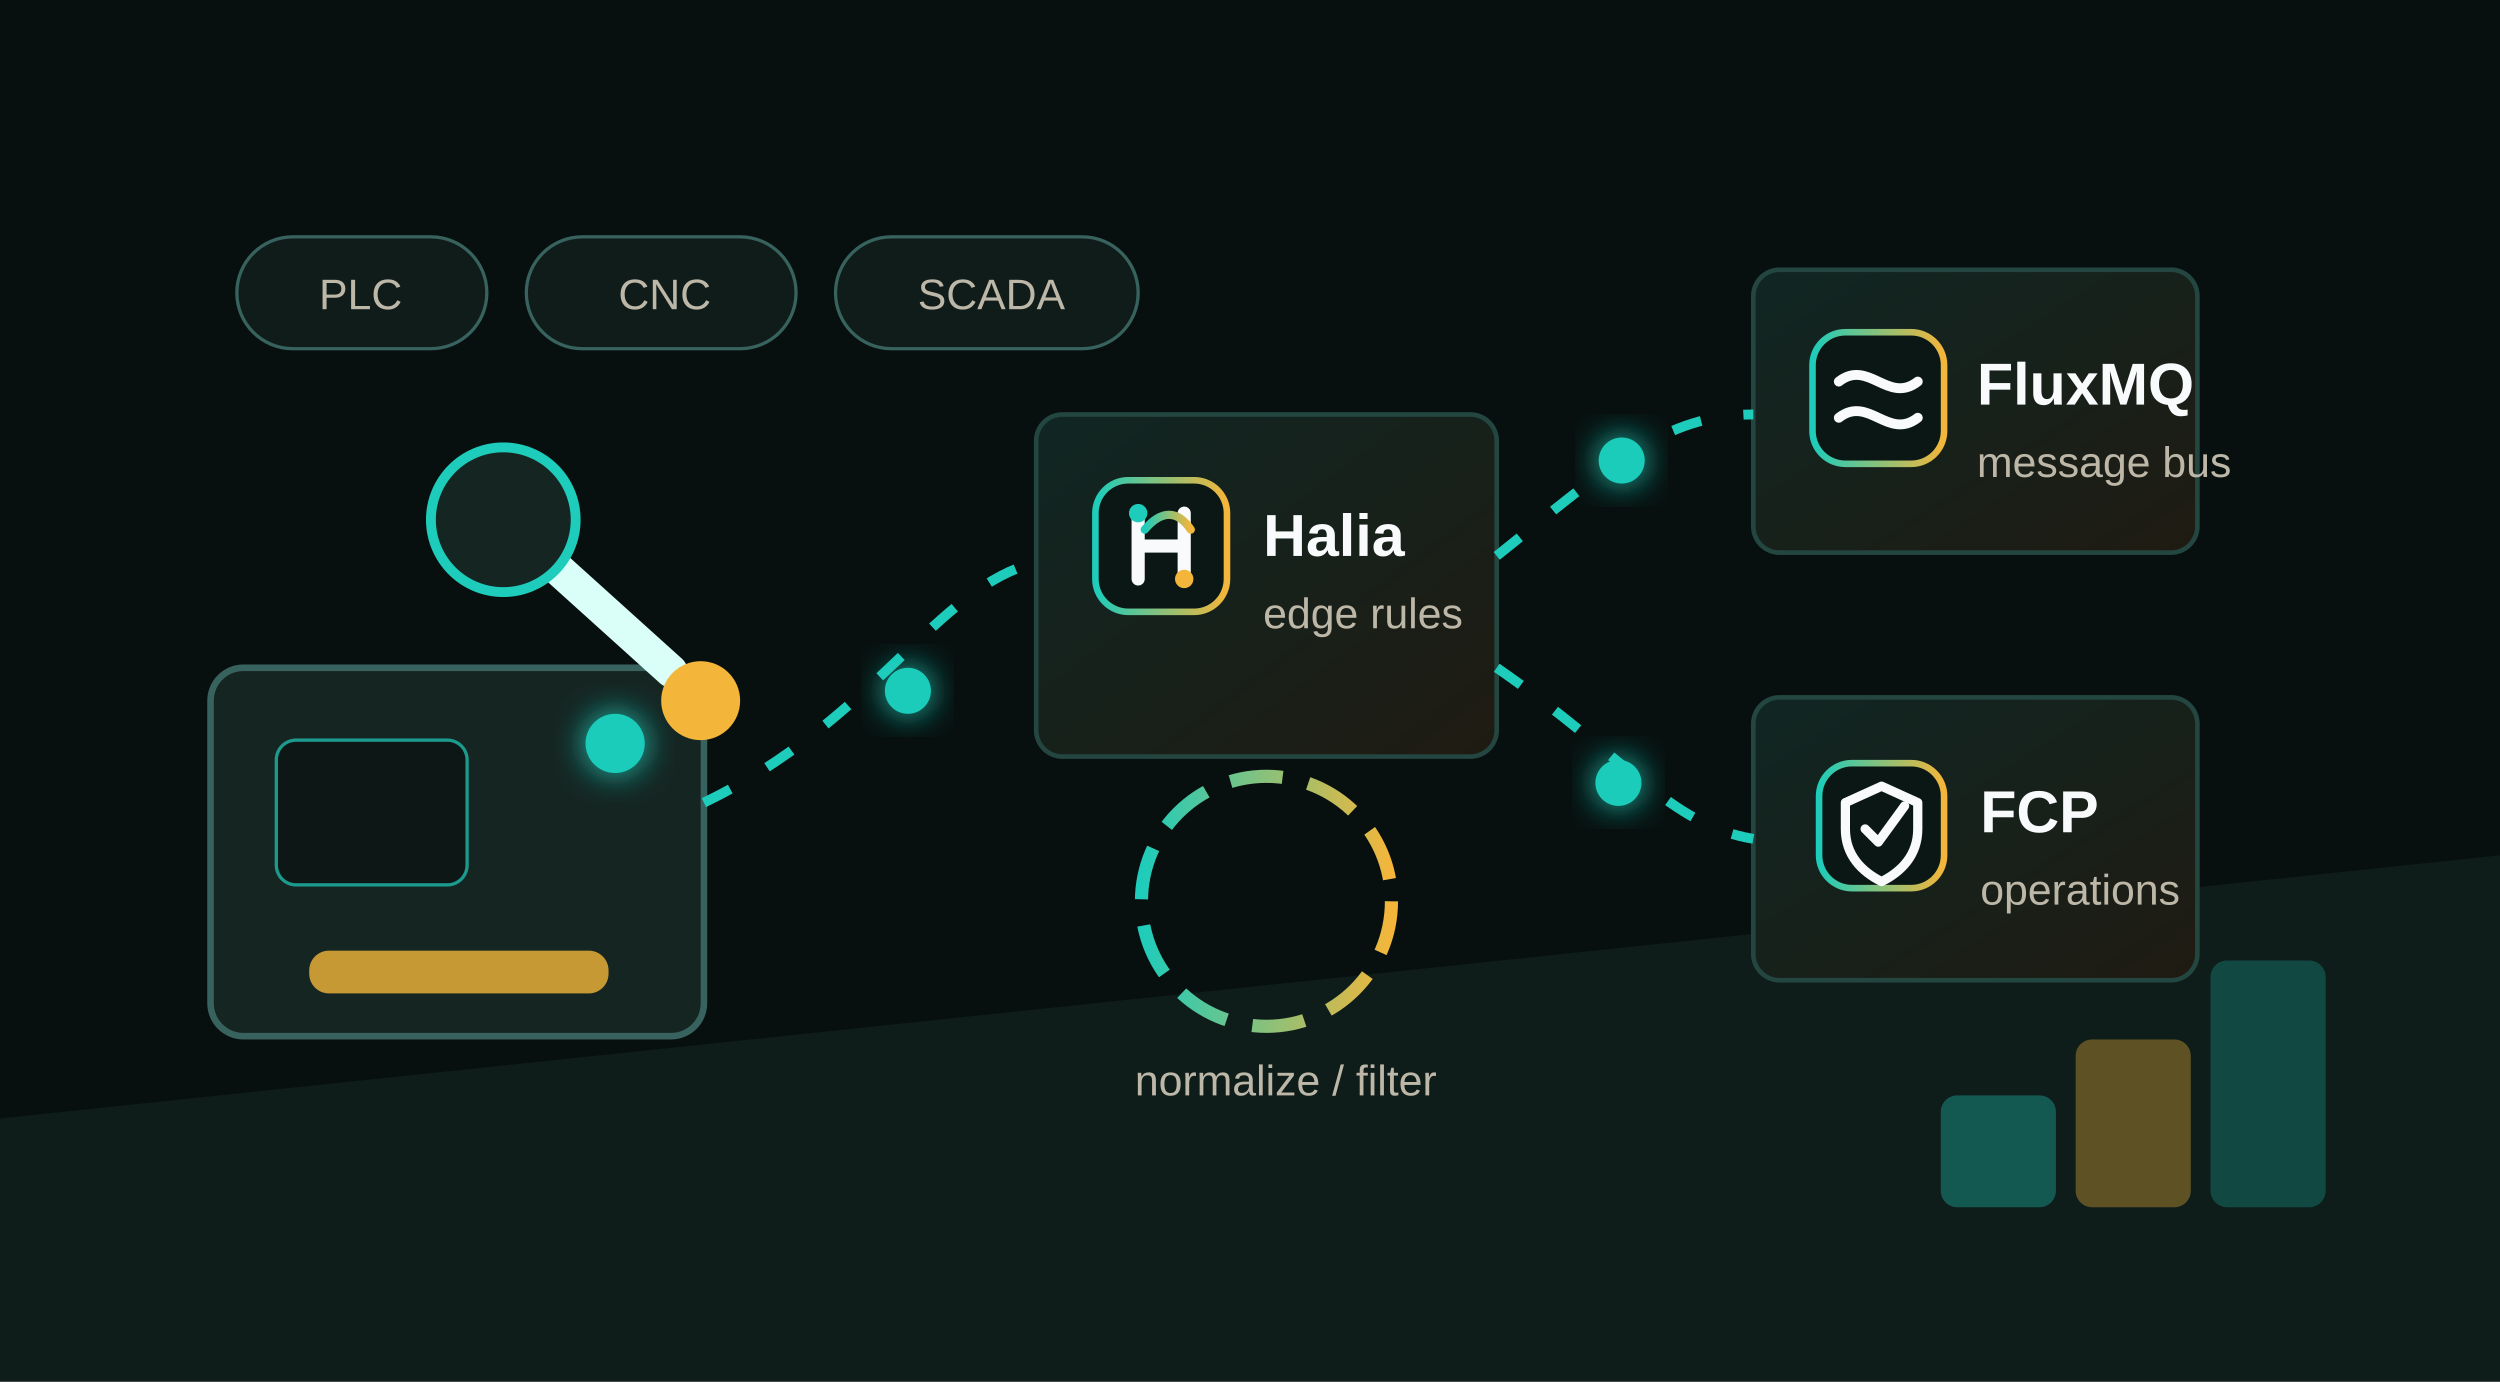
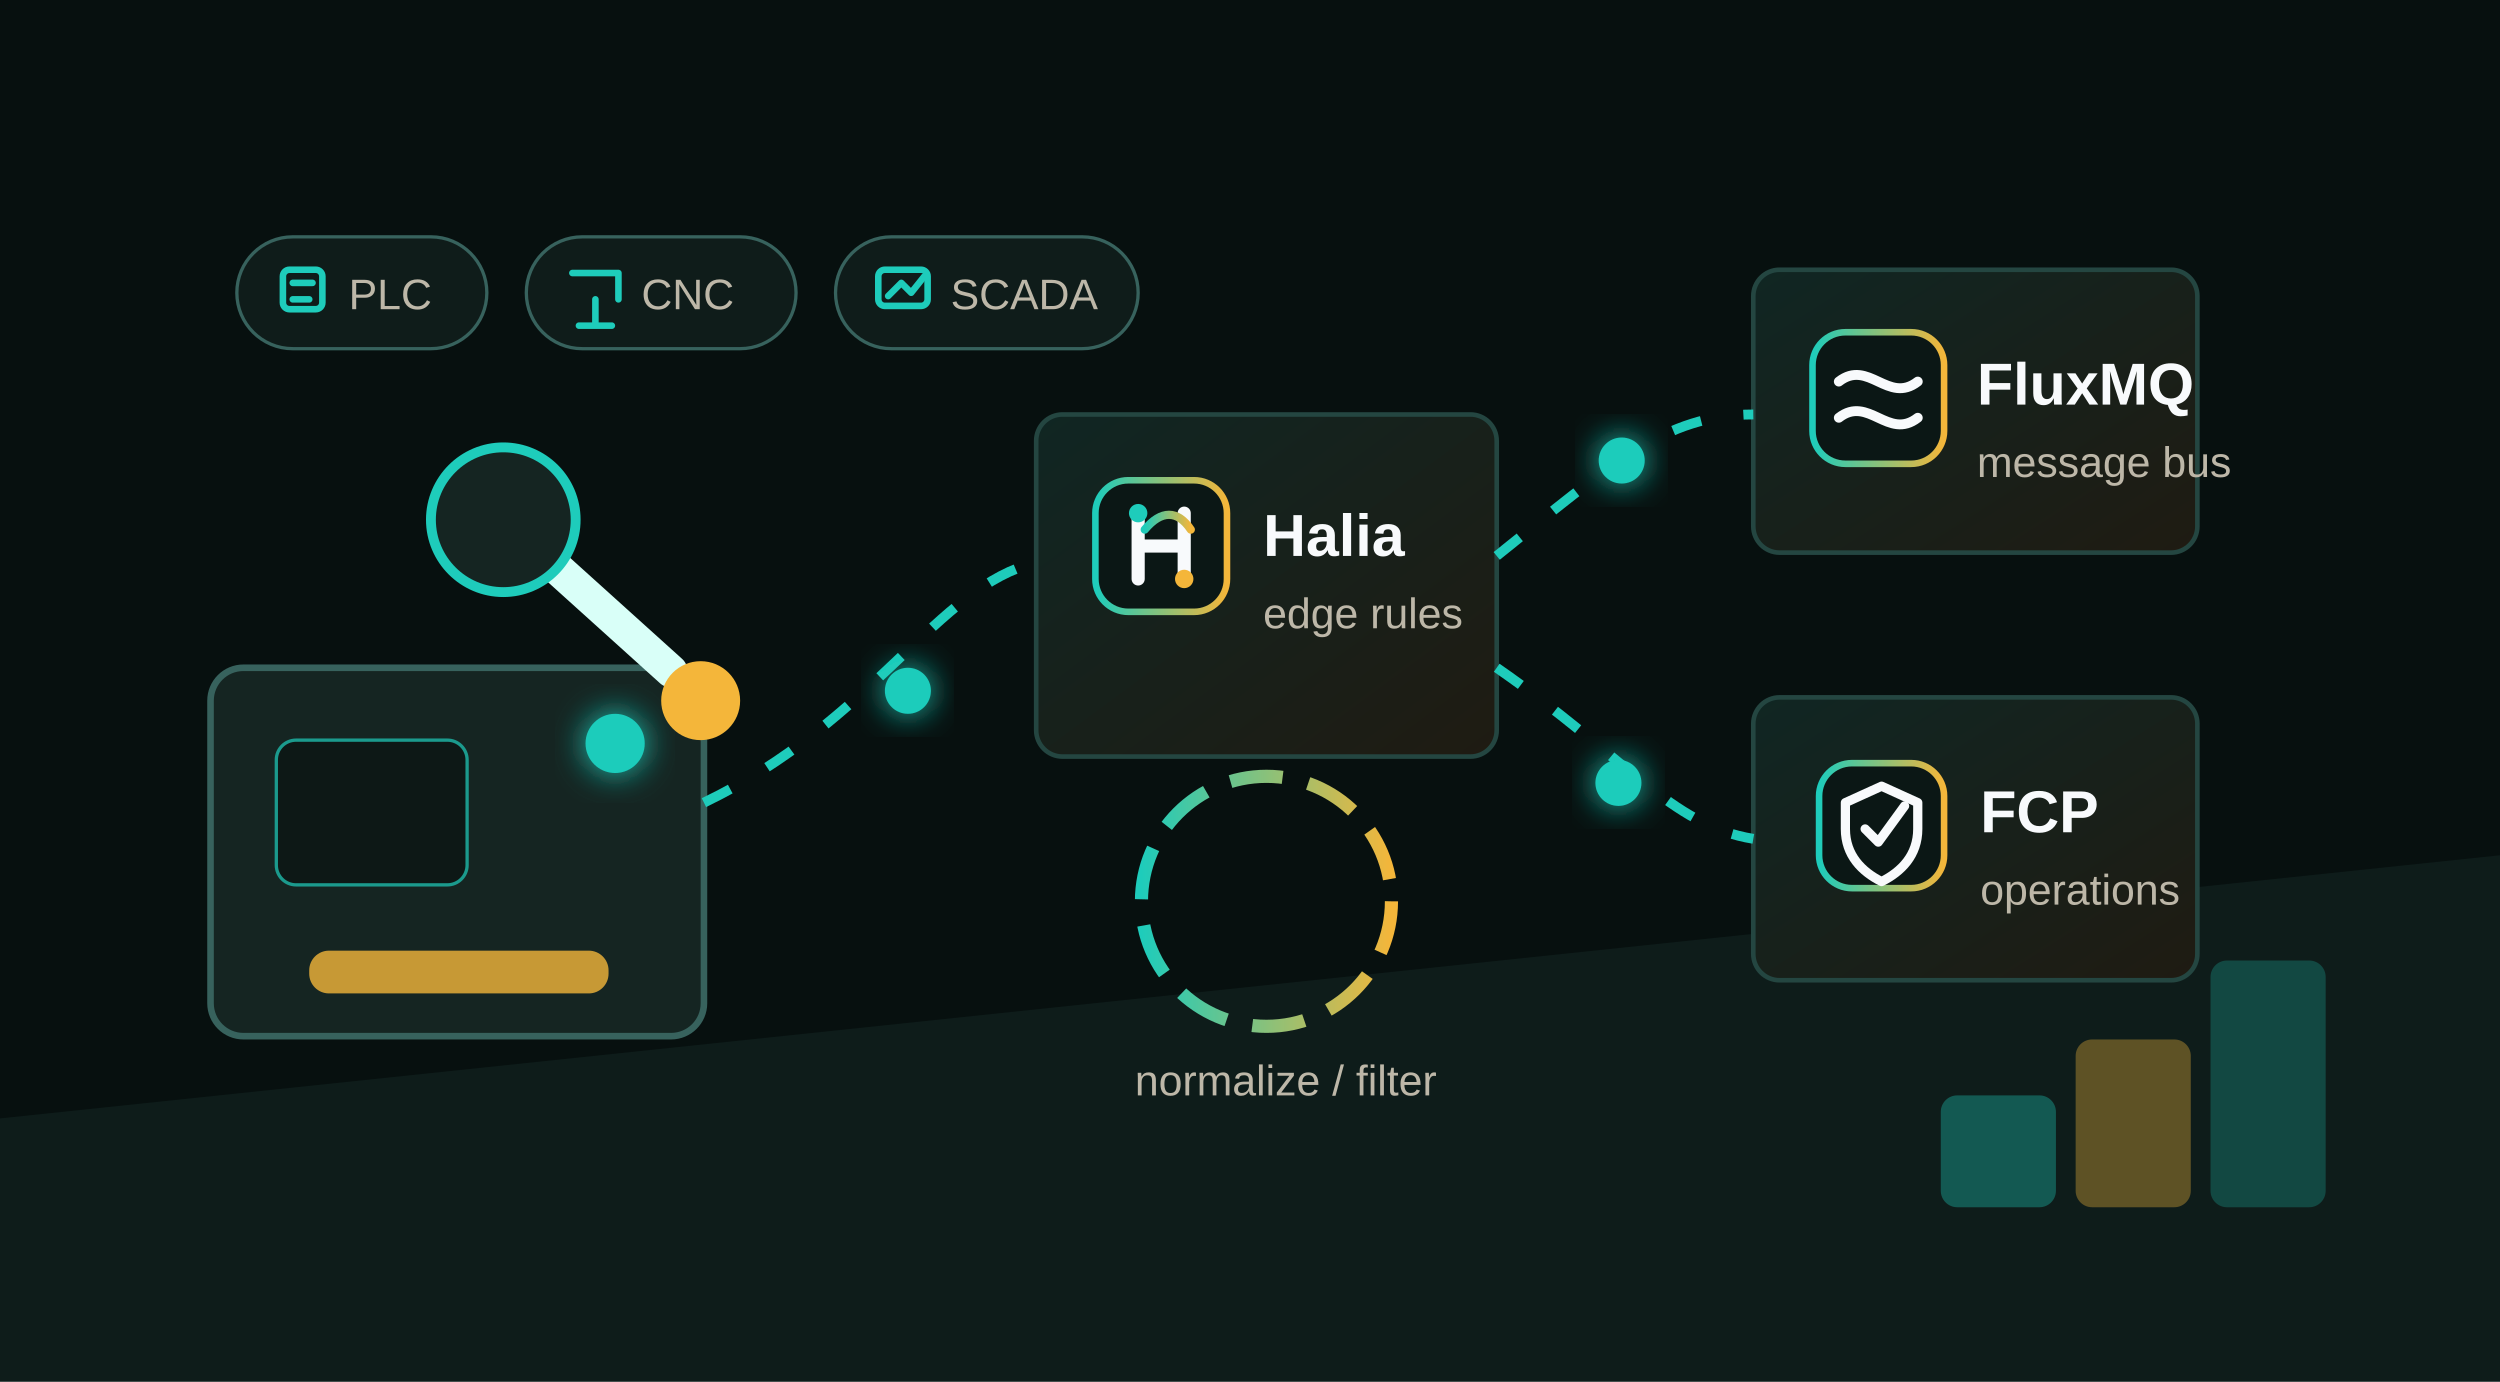
<svg xmlns="http://www.w3.org/2000/svg" viewBox="0 0 760 420" role="img" aria-labelledby="title desc">
  <defs>
    <linearGradient id="panel" x1="0" x2="1" y1="0" y2="1">
      <stop offset="0" stop-color="#102623" />
      <stop offset="1" stop-color="#1f1b12" />
    </linearGradient>
    <linearGradient id="accent" x1="0" x2="1">
      <stop offset="0" stop-color="#1eccbb" />
      <stop offset="1" stop-color="#f4b63a" />
    </linearGradient>
    <filter id="glow" x="-50%" y="-50%" width="200%" height="200%">
      <feGaussianBlur stdDeviation="5" result="blur" />
      <feMerge>
        <feMergeNode in="blur" />
        <feMergeNode in="SourceGraphic" />
      </feMerge>
    </filter>
    <style>
      .bg{fill:#07100f}
      .card{fill:url(#panel);stroke:#244641;stroke-width:1.4}
      .line{fill:none;stroke:#1eccbb;stroke-width:3;stroke-dasharray:9 13;animation:flow 3.5s linear infinite}
      .line2{animation-delay:.75s}
      .label{font:600 18px Arial,sans-serif;fill:#f8fafc}
      .small{font:500 13px Arial,sans-serif;fill:#bdb7a8}
      .machine{fill:#152522;stroke:#37625d;stroke-width:2}
      .lamp{fill:#1eccbb;filter:url(#glow);animation:pulse 1.8s ease-in-out infinite}
      .arm{stroke:#d9fff8;stroke-width:10;stroke-linecap:round;animation:arm 4s ease-in-out infinite;transform-origin:153px 158px}
      .gear{fill:none;stroke:url(#accent);stroke-width:4;stroke-dasharray:16 8;animation:spin 9s linear infinite;transform-origin:center}
      .logoBox{fill:#0b1715;stroke:url(#accent);stroke-width:2}
      .logoH{fill:none;stroke:#f8fafc;stroke-width:4;stroke-linecap:round;stroke-linejoin:round}
      .logoArc{fill:none;stroke:url(#accent);stroke-width:2.5;stroke-linecap:round}
      .logoWave{fill:none;stroke:#f8fafc;stroke-width:3;stroke-linecap:round}
      .logoShield{fill:none;stroke:#f8fafc;stroke-width:2.8;stroke-linejoin:round}
      .logoCheck{fill:none;stroke:#f8fafc;stroke-width:2.8;stroke-linecap:round;stroke-linejoin:round}
      .logoNode{fill:none;stroke:#f8fafc;stroke-width:2.6;stroke-linecap:round}
      .logoName{font:700 18px Arial,sans-serif;fill:#f8fafc}
+       .miniIcon{fill:none;stroke:#1eccbb;stroke-width:2;stroke-linecap:round;stroke-linejoin:round}
      @keyframes flow{to{stroke-dashoffset:-88}}
      @keyframes pulse{0%,100%{opacity:.35}50%{opacity:1}}
      @keyframes arm{0%,100%{transform:rotate(-14deg)}50%{transform:rotate(18deg)}}
      @keyframes spin{to{transform:rotate(360deg)}}
    </style>
  </defs>
  <rect class="bg" width="760" height="420" />
  <path d="M0 340 L760 260 L760 420 L0 420Z" fill="#10201e" opacity=".75" />
  <g>
    <rect class="machine" x="64" y="203" width="150" height="112" rx="10" />
    <rect x="84" y="225" width="58" height="44" rx="6" fill="#0a1211" stroke="#1eccbb" opacity=".7" />
    <circle class="lamp" cx="187" cy="226" r="9" />
    <rect x="94" y="289" width="91" height="13" rx="6" fill="#f4b63a" opacity=".8" />
    <path class="arm" d="M153 158 L204 204" />
    <circle cx="153" cy="158" r="22" fill="#152522" stroke="#1eccbb" stroke-width="3" />
    <circle cx="213" cy="213" r="12" fill="#f4b63a" />
  </g>
  <g>
    <rect x="72" y="72" width="76" height="34" rx="17" fill="#0f1c1a" stroke="#37625d" />
-     <text class="small" x="97" y="94">PLC</text>
+     <rect x="86" y="82" width="12" height="12" rx="2" fill="none" stroke="#1eccbb" stroke-width="2" />
+     <path class="miniIcon" d="M89 86h6M89 91h5" />
+     <text class="small" x="106" y="94">PLC</text>
    <rect x="160" y="72" width="82" height="34" rx="17" fill="#0f1c1a" stroke="#37625d" />
-     <text class="small" x="188" y="94">CNC</text>
+     <path class="miniIcon" d="M174 83h14v8M181 91v8M176 99h10" />
+     <text class="small" x="195" y="94">CNC</text>
    <rect x="254" y="72" width="92" height="34" rx="17" fill="#0f1c1a" stroke="#37625d" />
-     <text class="small" x="279" y="94">SCADA</text>
+     <rect x="267" y="82" width="15" height="11" rx="2" fill="none" stroke="#1eccbb" stroke-width="2" />
+     <path class="miniIcon" d="M270 90l4-4 3 3 4-5" />
+     <text class="small" x="289" y="94">SCADA</text>
  </g>
  <g>
    <rect class="card" x="315" y="126" width="140" height="104" rx="8" />
    <g transform="translate(333 146)">
      <rect class="logoBox" width="40" height="40" rx="10" />
      <path class="logoH" d="M13 10v20M27 10v20M14 20h12" />
      <path class="logoArc" d="M15 15c5-6 10-6 14 0" />
      <circle cx="13" cy="10" r="2.8" fill="#1eccbb" />
      <circle cx="27" cy="30" r="2.8" fill="#f4b63a" />
    </g>
    <text class="logoName" x="384" y="169">Halia</text>
    <text class="small" x="384" y="191">edge rules</text>
    <circle class="gear" cx="385" cy="274" r="38" />
    <text class="small" x="345" y="333">normalize / filter</text>
  </g>
  <g>
    <rect class="card" x="533" y="82" width="135" height="86" rx="8" />
    <g transform="translate(551 101)">
      <rect class="logoBox" width="40" height="40" rx="10" />
      <path class="logoWave" d="M8 15c9-7 15 7 24 0" />
      <path class="logoWave" d="M8 26c9-7 15 7 24 0" />
    </g>
    <text class="logoName" x="601" y="123">FluxMQ</text>
    <text class="small" x="601" y="145">message bus</text>
    <rect class="card" x="533" y="212" width="135" height="86" rx="8" />
    <g transform="translate(553 232)">
      <rect class="logoBox" width="38" height="38" rx="10" />
      <path class="logoShield" d="M19 7l11 5v8c0 8-5 13-11 16C13 33 8 28 8 20v-8z" />
      <path class="logoCheck" d="M14 20l4 4 8-11" />
    </g>
    <text class="logoName" x="602" y="253">FCP</text>
    <text class="small" x="602" y="275">operations</text>
  </g>
  <path class="line" d="M214 244 C266 219 285 178 315 171" />
  <path class="line line2" d="M455 169 C490 141 506 126 533 126" />
  <path class="line" d="M455 203 C494 230 508 251 533 255" />
  <circle class="lamp" cx="276" cy="210" r="7" />
  <circle class="lamp" cx="493" cy="140" r="7" style="animation-delay:.7s" />
  <circle class="lamp" cx="492" cy="238" r="7" style="animation-delay:1.2s" />
  <g>
    <rect x="590" y="333" width="35" height="34" rx="5" fill="#1eccbb" opacity=".35" />
    <rect x="631" y="316" width="35" height="51" rx="5" fill="#f4b63a" opacity=".35" />
    <rect x="672" y="292" width="35" height="75" rx="5" fill="#1eccbb" opacity=".25" />
  </g>
</svg>
